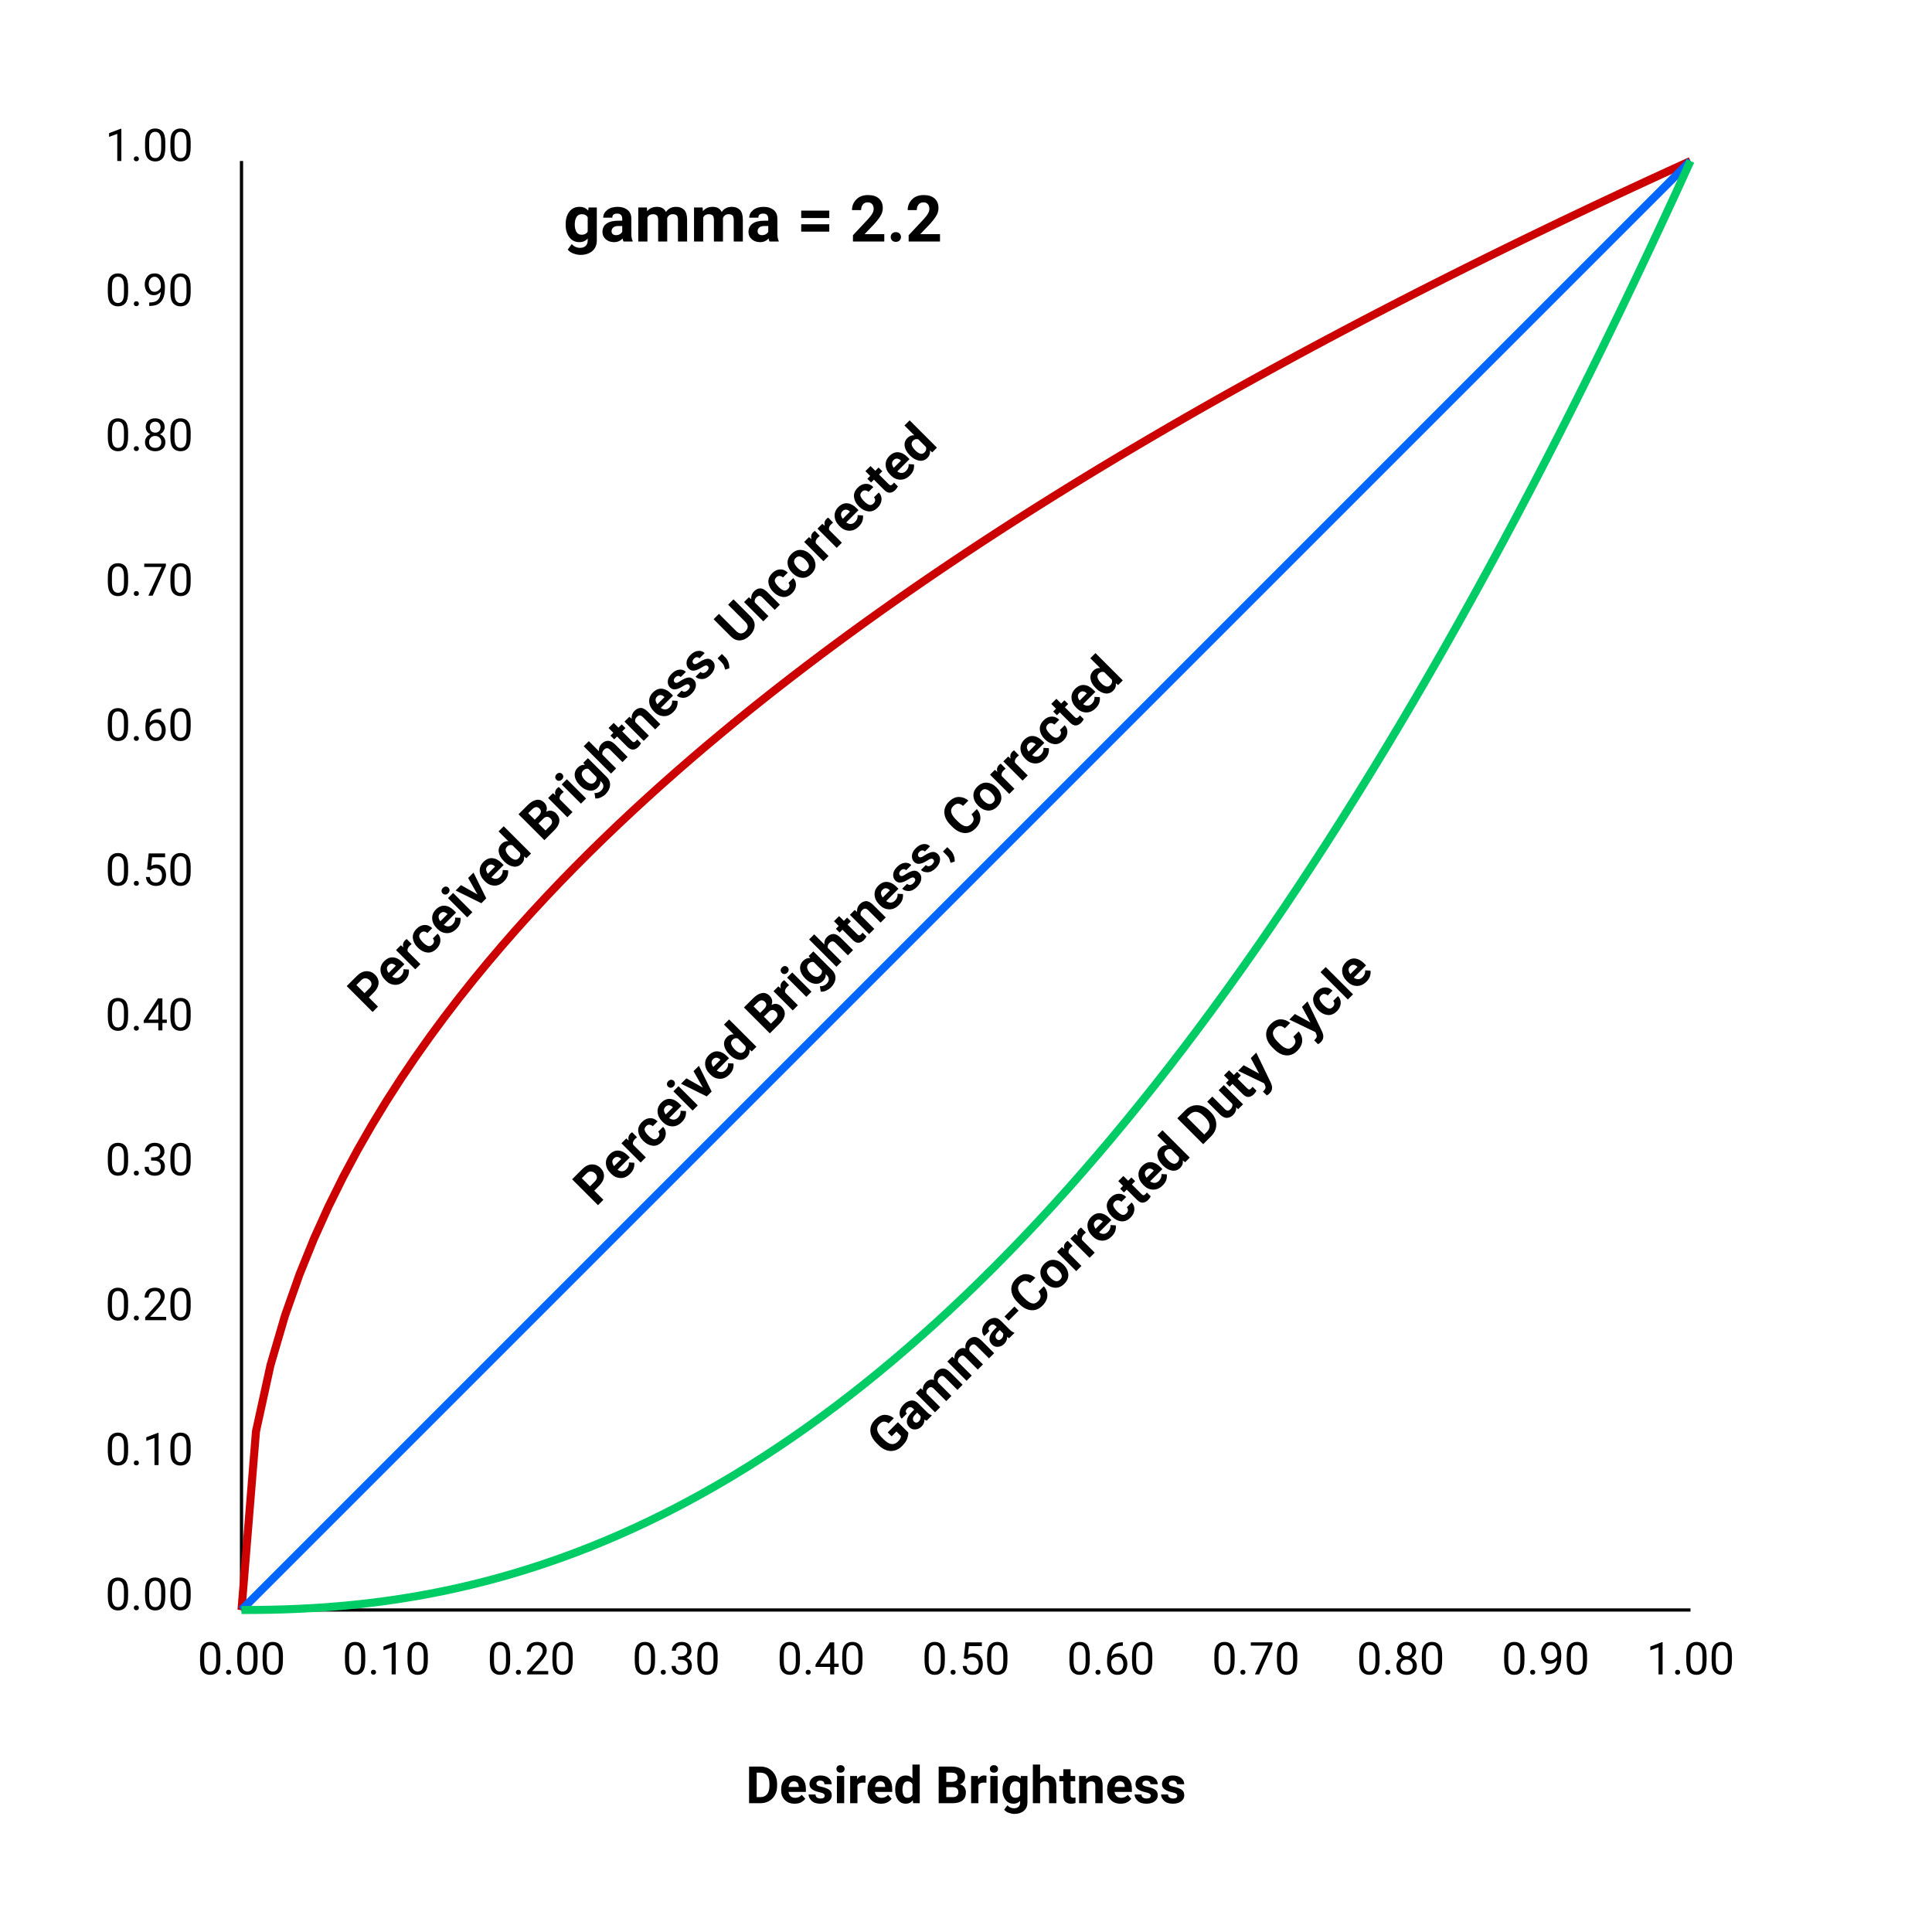
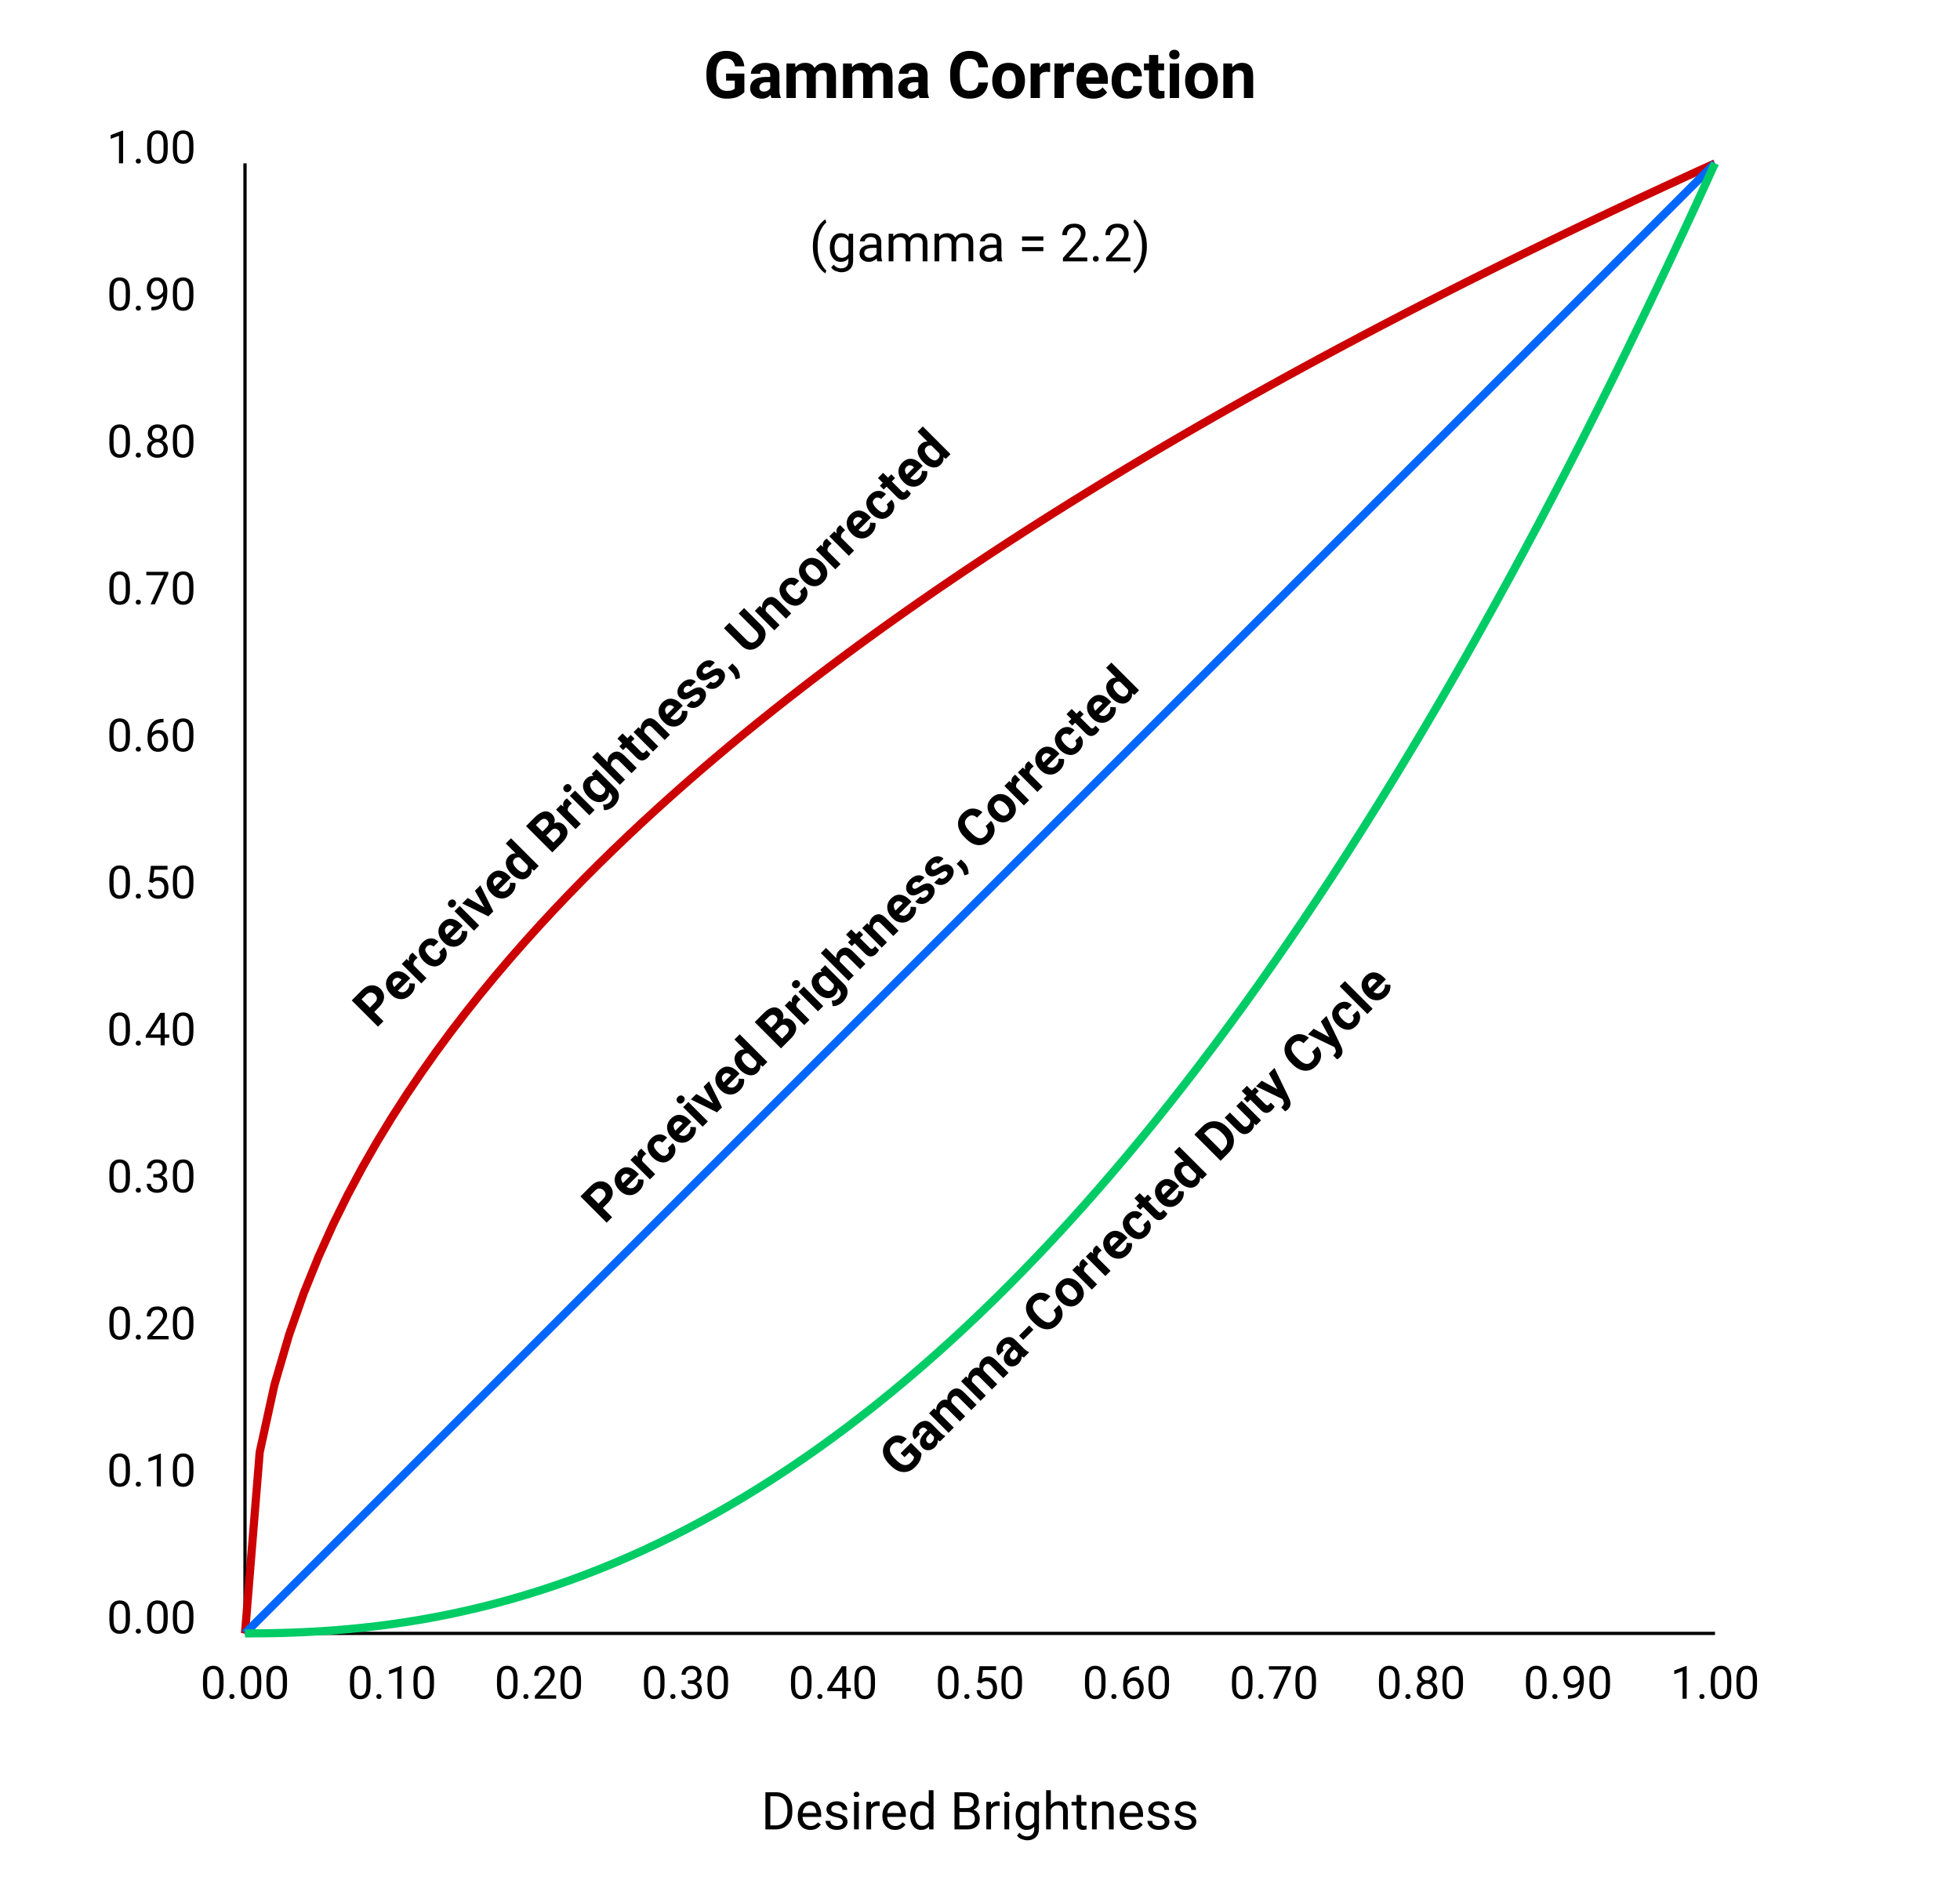
- <svg xmlns="http://www.w3.org/2000/svg" width="600" height="600" viewBox="0 0 600 600">
+ <svg xmlns="http://www.w3.org/2000/svg" width="100%" height="100%" viewBox="0 0 600 580" preserveAspectRatio="xMidYMid meet">
  <style>
+     .title-text {
+       font-family: -apple-system, system-ui, BlinkMacSystemFont, Roboto, Arial, sans-serif;
+       font-size: 20px;
+       font-weight: bold;
+       text-anchor: middle;
+     }
+ 
+     .gamma-text {
+       font-family: -apple-system, system-ui, BlinkMacSystemFont, Roboto, Arial, sans-serif;
+       font-size: 16px;
+       text-anchor: middle;
+     }
+ 
    .axis {
      stroke: #000;
      stroke-width: 1;
    }

-     .curve {
-       fill: none;
-       stroke-width: 2.5;
-     }
- 
    .axis-text {
      font-family: -apple-system, system-ui, BlinkMacSystemFont, Roboto, Arial, sans-serif;
      font-size: 16px;
-       font-weight: bold;
    }

    .axis-marker-text {
      font-family: -apple-system, system-ui, BlinkMacSystemFont, Roboto, Arial, sans-serif;
      font-size: 14px;
    }

-     .gamma-text {
-       font-family: -apple-system, system-ui, BlinkMacSystemFont, Roboto, Arial, sans-serif;
-       font-size: 20px;
-       font-weight: bold;
+     .curve {
+       fill: none;
+       stroke-width: 2.5;
    }

    .curve-text {
      font-family: -apple-system, system-ui, BlinkMacSystemFont, Roboto, Arial, sans-serif;
      font-size: 16px;
      font-weight: bold;
    }
  </style>
+   <text x="300" y="30" class="title-text">Gamma Correction</text>
+   <text x="300" y="80" class="gamma-text">(gamma = 2.2)</text>
  <g transform="translate(75, 50)">
    <g class="grid">
      <line x1="0" y1="0" x2="0" y2="450" />
      <line x1="45" y1="0" x2="45" y2="450" />
      <line x1="90" y1="0" x2="90" y2="450" />
      <line x1="135" y1="0" x2="135" y2="450" />
      <line x1="180" y1="0" x2="180" y2="450" />
      <line x1="225" y1="0" x2="225" y2="450" />
      <line x1="270" y1="0" x2="270" y2="450" />
      <line x1="315" y1="0" x2="315" y2="450" />
      <line x1="360" y1="0" x2="360" y2="450" />
      <line x1="405" y1="0" x2="405" y2="450" />
      <line x1="450" y1="0" x2="450" y2="450" />
      <line x1="0" y1="0" x2="450" y2="0" />
      <line x1="0" y1="45" x2="450" y2="45" />
      <line x1="0" y1="90" x2="450" y2="90" />
      <line x1="0" y1="135" x2="450" y2="135" />
      <line x1="0" y1="180" x2="450" y2="180" />
      <line x1="0" y1="225" x2="450" y2="225" />
      <line x1="0" y1="270" x2="450" y2="270" />
      <line x1="0" y1="315" x2="450" y2="315" />
      <line x1="0" y1="360" x2="450" y2="360" />
      <line x1="0" y1="405" x2="450" y2="405" />
      <line x1="0" y1="450" x2="450" y2="450" />
    </g>
    <line x1="0" y1="450" x2="450" y2="450" class="axis" />
    <line x1="0" y1="450" x2="0" y2="0" class="axis" />
    <path d="M 0,450 L 0,450 L 4.5,394.522 L 9,373.976 L 13.5,358.59 L 18,345.82 L 22.5,334.698 L 27,324.736 L 31.5,315.644 L 36,307.237 L 40.5,299.385 L 45,291.996 L 49.5,285.001 L 54,278.344 L 58.5,271.984 L 63,265.885 L 67.5,260.02 L 72,254.364 L 76.5,248.898 L 81,243.605 L 85.5,238.469 L 90,233.48 L 94.5,228.624 L 99,223.893 L 103.5,219.278 L 108,214.771 L 112.5,210.366 L 117,206.055 L 121.5,201.834 L 126,197.698 L 130.5,193.641 L 135,189.66 L 139.5,185.751 L 144,181.91 L 148.5,178.134 L 153,174.42 L 157.5,170.764 L 162,167.166 L 166.5,163.621 L 171,160.129 L 175.5,156.686 L 180,153.291 L 184.5,149.942 L 189,146.637 L 193.5,143.375 L 198,140.154 L 202.5,136.973 L 207,133.83 L 211.5,130.724 L 216,127.654 L 220.5,124.619 L 225,121.617 L 229.5,118.648 L 234,115.71 L 238.5,112.803 L 243,109.926 L 247.5,107.078 L 252,104.258 L 256.5,101.465 L 261,98.699 L 265.5,95.958 L 270,93.243 L 274.5,90.553 L 279,87.886 L 283.5,85.243 L 288,82.623 L 292.5,80.024 L 297,77.448 L 301.5,74.893 L 306,72.358 L 310.5,69.844 L 315,67.349 L 319.5,64.874 L 324,62.418 L 328.5,59.98 L 333,57.561 L 337.5,55.159 L 342,52.775 L 346.5,50.407 L 351,48.057 L 355.5,45.723 L 360,43.405 L 364.5,41.102 L 369,38.815 L 373.5,36.543 L 378,34.287 L 382.5,32.044 L 387,29.816 L 391.5,27.603 L 396,25.403 L 400.5,23.216 L 405,21.043 L 409.5,18.883 L 414,16.736 L 418.5,14.602 L 423,12.48 L 427.5,10.37 L 432,8.273 L 436.5,6.187 L 441,4.113 L 445.5,2.051 L 450,0" class="curve" stroke="#cc0000" />
    <line x1="0" y1="450" x2="450" y2="0" class="curve" stroke="#0066ff" />
    <path d="M 0,450 L 0,450 L 4.5,449.982 L 9,449.918 L 13.5,449.799 L 18,449.622 L 22.5,449.382 L 27,449.077 L 31.5,448.705 L 36,448.262 L 40.5,447.748 L 45,447.161 L 49.5,446.498 L 54,445.76 L 58.5,444.943 L 63,444.048 L 67.5,443.072 L 72,442.015 L 76.5,440.876 L 81,439.653 L 85.5,438.346 L 90,436.954 L 94.5,435.476 L 99,433.911 L 103.5,432.258 L 108,430.516 L 112.5,428.685 L 117,426.764 L 121.5,424.753 L 126,422.65 L 130.5,420.455 L 135,418.167 L 139.5,415.786 L 144,413.31 L 148.5,410.741 L 153,408.076 L 157.5,405.315 L 162,402.458 L 166.5,399.504 L 171,396.453 L 175.5,393.304 L 180,390.056 L 184.5,386.71 L 189,383.264 L 193.5,379.718 L 198,376.072 L 202.5,372.325 L 207,368.477 L 211.5,364.527 L 216,360.475 L 220.5,356.321 L 225,352.063 L 229.5,347.702 L 234,343.237 L 238.5,338.668 L 243,333.994 L 247.5,329.216 L 252,324.332 L 256.5,319.342 L 261,314.246 L 265.5,309.043 L 270,303.733 L 274.5,298.317 L 279,292.792 L 283.5,287.16 L 288,281.419 L 292.5,275.57 L 297,269.611 L 301.5,263.544 L 306,257.366 L 310.5,251.079 L 315,244.681 L 319.5,238.173 L 324,231.554 L 328.5,224.824 L 333,217.982 L 337.5,211.028 L 342,203.962 L 346.5,196.783 L 351,189.492 L 355.5,182.088 L 360,174.57 L 364.5,166.939 L 369,159.194 L 373.5,151.335 L 378,143.361 L 382.5,135.273 L 387,127.069 L 391.5,118.751 L 396,110.317 L 400.5,101.767 L 405,93.1 L 409.5,84.318 L 414,75.419 L 418.5,66.403 L 423,57.27 L 427.5,48.02 L 432,38.652 L 436.5,29.166 L 441,19.563 L 445.5,9.841 L 450,0" class="curve" stroke="#00cc66" />
    <text x="225" y="510" class="axis-text" text-anchor="middle">Desired Brightness</text>
    <text x="0" y="470" class="axis-marker-text" text-anchor="middle">0.00</text>
    <text x="45" y="470" class="axis-marker-text" text-anchor="middle">0.10</text>
    <text x="90" y="470" class="axis-marker-text" text-anchor="middle">0.20</text>
    <text x="135" y="470" class="axis-marker-text" text-anchor="middle">0.30</text>
    <text x="180" y="470" class="axis-marker-text" text-anchor="middle">0.40</text>
    <text x="225" y="470" class="axis-marker-text" text-anchor="middle">0.50</text>
    <text x="270" y="470" class="axis-marker-text" text-anchor="middle">0.60</text>
    <text x="315" y="470" class="axis-marker-text" text-anchor="middle">0.70</text>
    <text x="360" y="470" class="axis-marker-text" text-anchor="middle">0.80</text>
    <text x="405" y="470" class="axis-marker-text" text-anchor="middle">0.90</text>
    <text x="450" y="470" class="axis-marker-text" text-anchor="middle">1.00</text>
    <text x="-15" y="450" class="axis-marker-text" text-anchor="end">0.00</text>
    <text x="-15" y="405" class="axis-marker-text" text-anchor="end">0.10</text>
    <text x="-15" y="360" class="axis-marker-text" text-anchor="end">0.20</text>
    <text x="-15" y="315" class="axis-marker-text" text-anchor="end">0.30</text>
    <text x="-15" y="270" class="axis-marker-text" text-anchor="end">0.40</text>
    <text x="-15" y="225" class="axis-marker-text" text-anchor="end">0.50</text>
    <text x="-15" y="180" class="axis-marker-text" text-anchor="end">0.60</text>
    <text x="-15" y="135" class="axis-marker-text" text-anchor="end">0.70</text>
    <text x="-15" y="90" class="axis-marker-text" text-anchor="end">0.80</text>
    <text x="-15" y="45" class="axis-marker-text" text-anchor="end">0.90</text>
    <text x="-15" y="0" class="axis-marker-text" text-anchor="end">1.00</text>
-     <text x="100" y="25" class="gamma-text">gamma = 2.2</text>
    <text x="40" y="265" class="curve-text" transform="rotate(-45, 40, 265)">Perceived Brightness, Uncorrected</text>
    <text x="110" y="325" class="curve-text" transform="rotate(-45, 110, 325)">Perceived Brightness, Corrected</text>
    <text x="201" y="403" class="curve-text" transform="rotate(-45, 201, 403)">Gamma-Corrected Duty Cycle</text>
  </g>
</svg>
